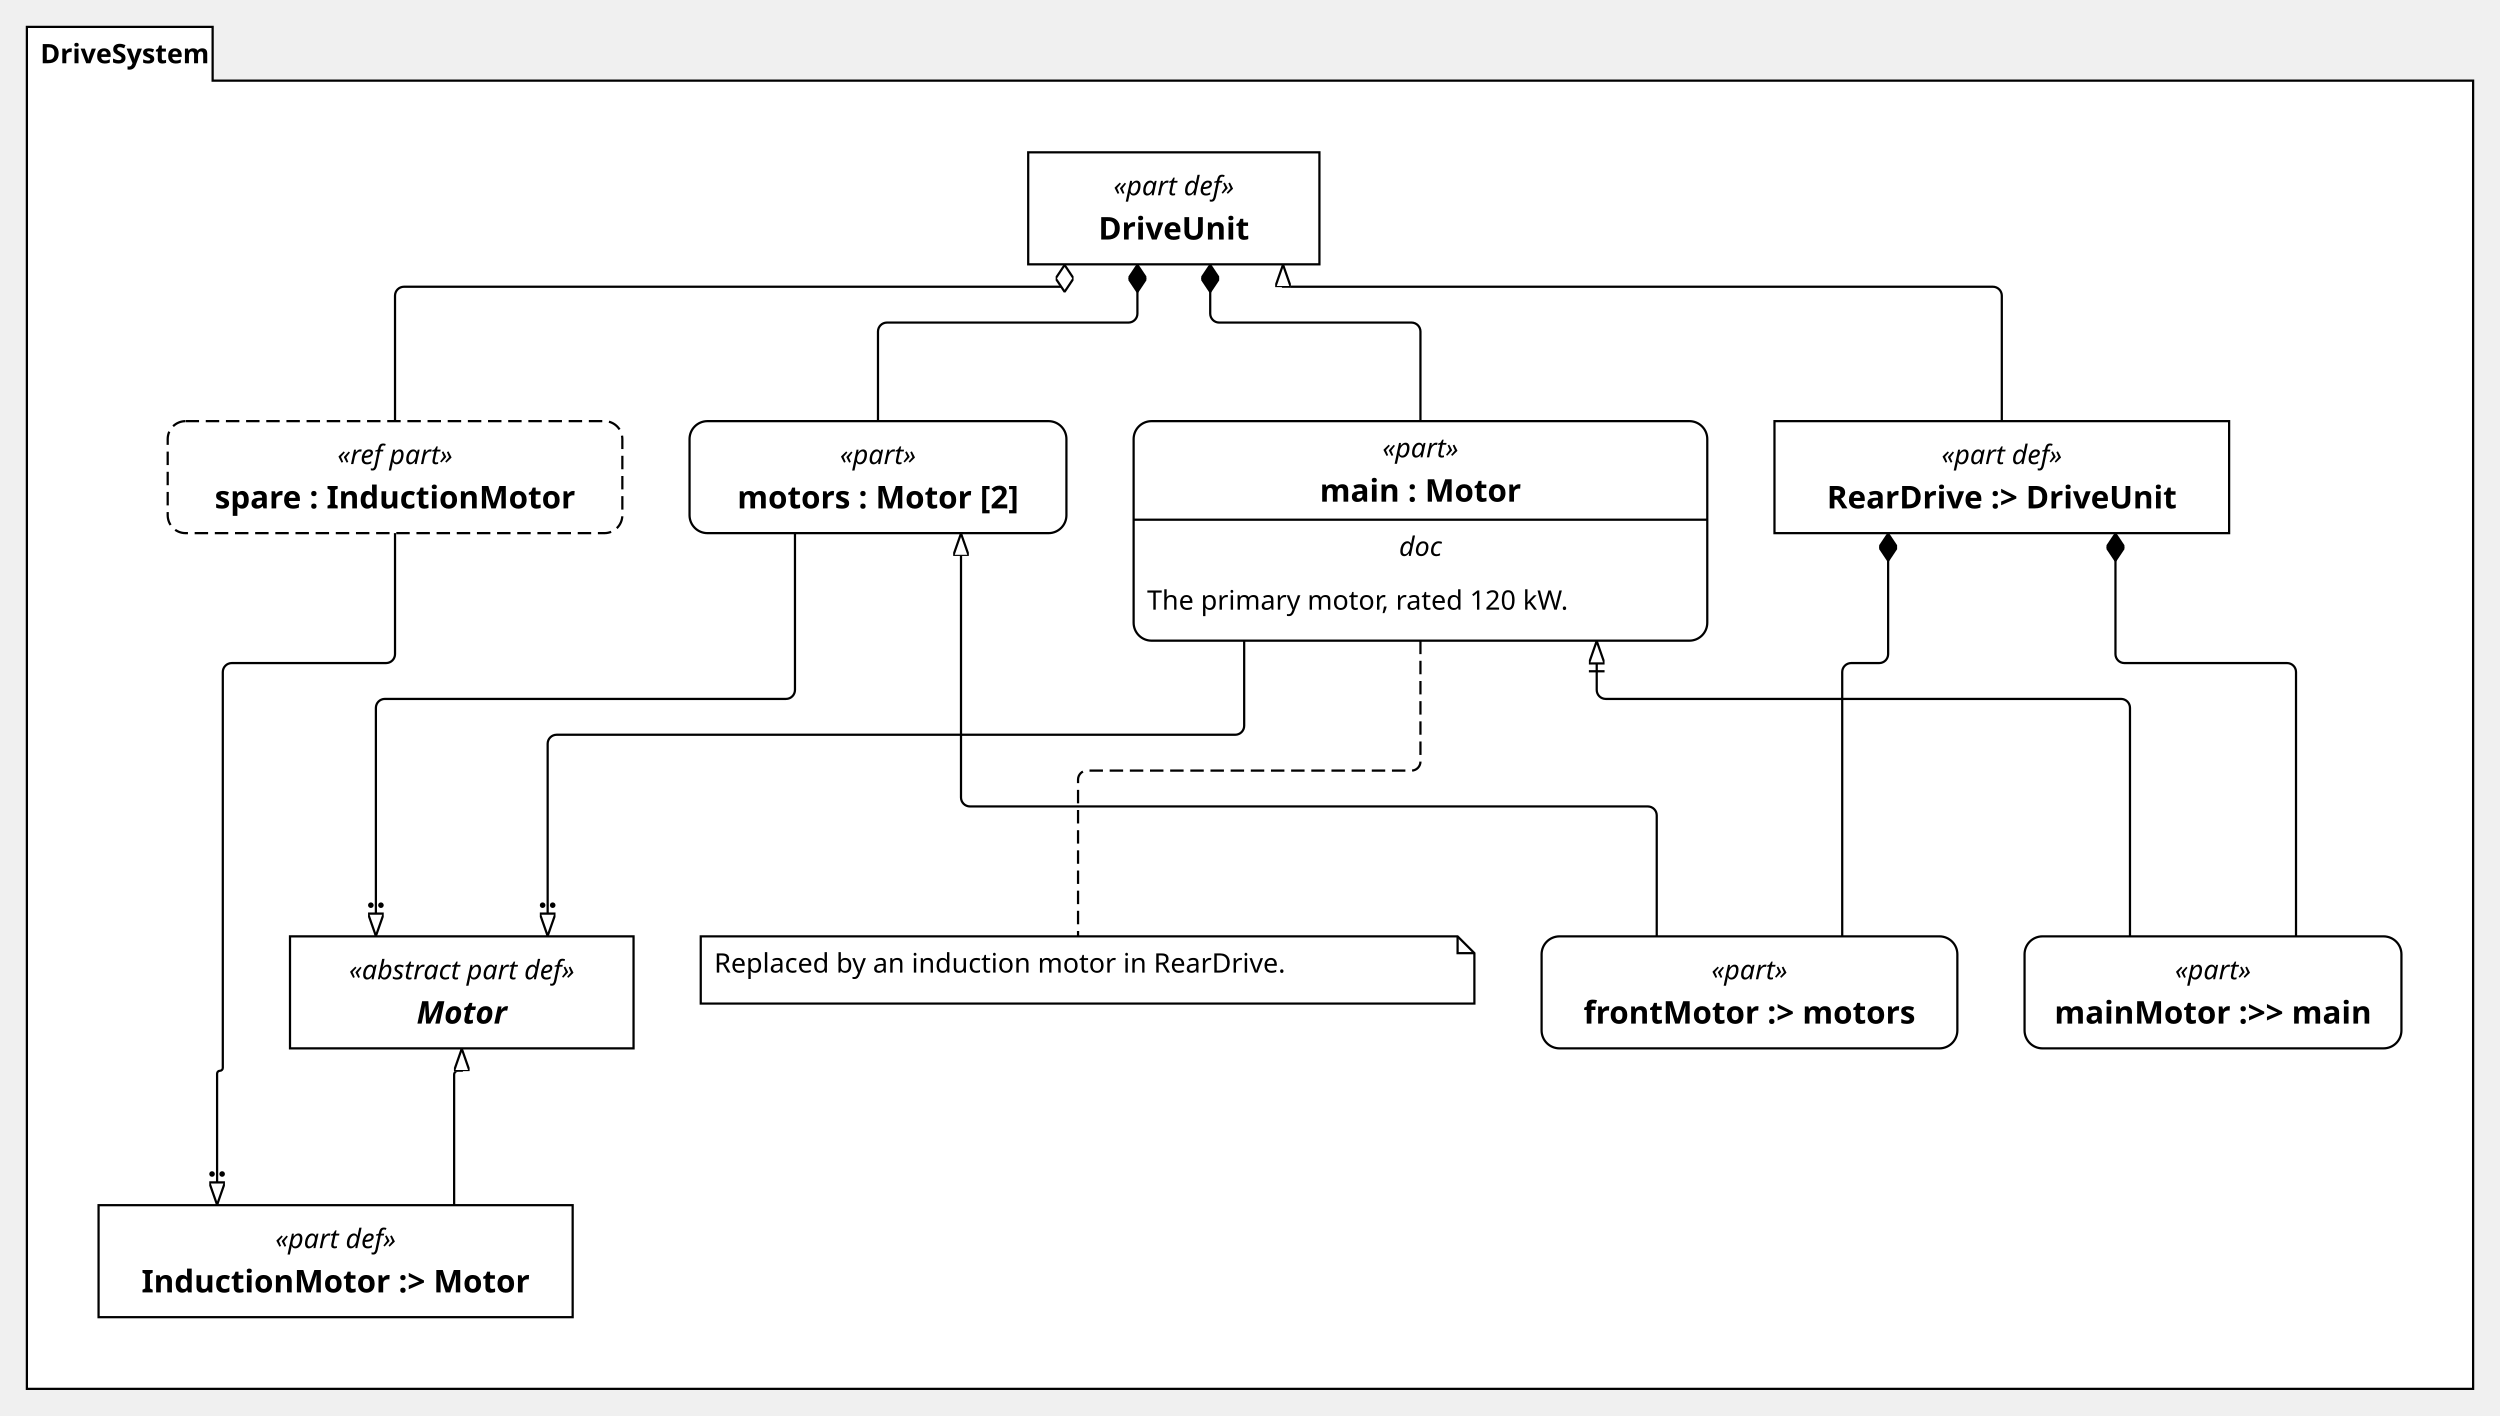
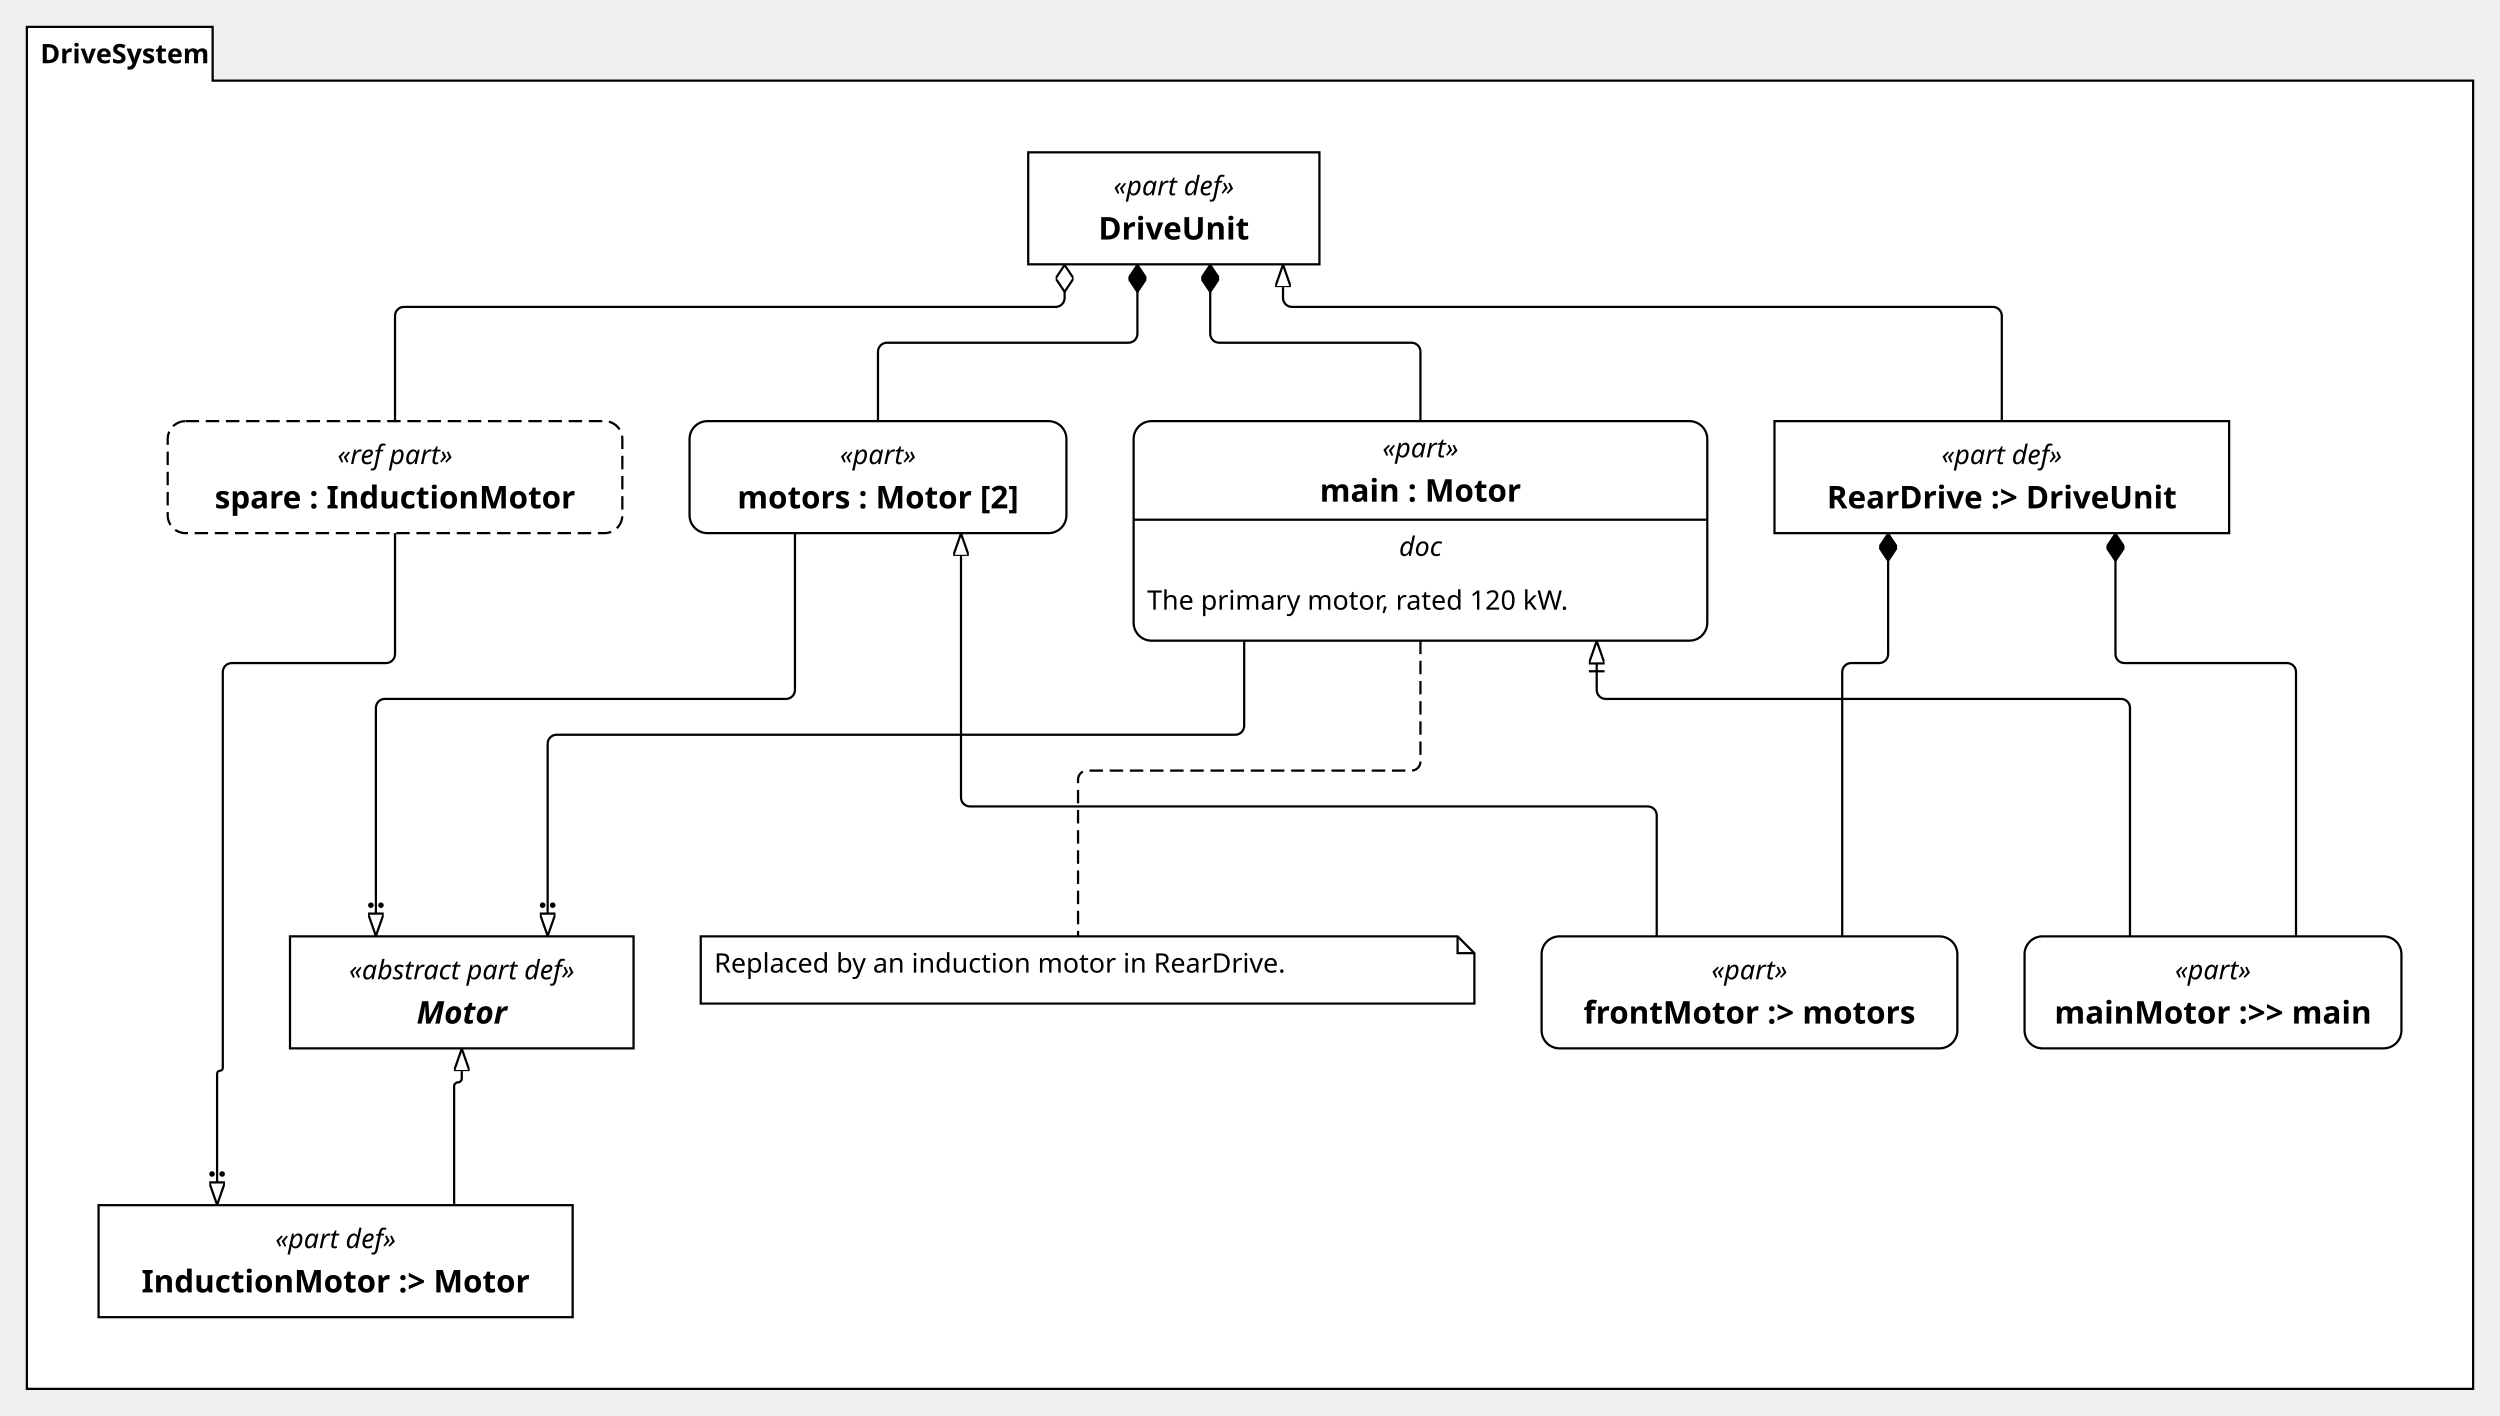
<svg xmlns="http://www.w3.org/2000/svg" width="1116.02" height="632.00" viewBox="0 0 1116.02 632.00">
  <defs>
    <marker id="line-end-open-chevron" markerWidth="10.165" markerHeight="7" refX="10.165" refY="3.5" orient="auto">
      <polyline points="0 0, 10 3.5, 0 7" fill="none" stroke="#000000" stroke-width="1.00" stroke-linejoin="bevel" />
    </marker>
    <marker id="line-end-hollow-triangle" markerWidth="10.165" markerHeight="7" refX="10.165" refY="3.5" orient="auto">
      <polygon points="0 0, 10 3.5, 0 7" fill="#FFFFFF" stroke="#000000" stroke-width="1.00" stroke-linejoin="bevel" />
    </marker>
    <marker id="line-end-filled-arrow" markerWidth="10.165" markerHeight="7" refX="10.165" refY="3.5" orient="auto">
      <polygon points="0 0, 10 3.5, 0 7" fill="#000000" stroke="#000000" stroke-width="1.00" stroke-linejoin="bevel" />
    </marker>
    <marker id="line-end-hollow-triangle-crossbar" markerWidth="14.665" markerHeight="7" refX="14.665" refY="3.5" orient="auto">
      <polygon points="4.5 0, 14.5 3.5, 4.5 7" fill="#FFFFFF" stroke="#000000" stroke-width="1.00" stroke-linejoin="bevel" />
      <line x1="1" y1="0" x2="1" y2="7" stroke="#000000" stroke-width="1.00" />
    </marker>
    <marker id="line-end-hollow-diamond" markerWidth="14" markerHeight="8" refX="13.277" refY="4" orient="auto">
      <polygon points="1 4, 7 0, 13 4, 7 8" fill="#FFFFFF" stroke="#000000" stroke-width="1.00" stroke-linejoin="bevel" />
    </marker>
    <marker id="line-end-filled-diamond" markerWidth="14" markerHeight="8" refX="13.277" refY="4" orient="auto">
      <polygon points="1 4, 7 0, 13 4, 7 8" fill="#000000" stroke="#000000" stroke-width="1.00" stroke-linejoin="bevel" />
    </marker>
    <marker id="line-end-circle" markerWidth="10" markerHeight="10" refX="9.5" refY="5" orient="auto">
      <circle cx="5" cy="5" r="4" fill="#FFFFFF" stroke="#000000" stroke-width="1.00" />
    </marker>
    <marker id="line-end-bar" markerWidth="4" markerHeight="12" refX="2.5" refY="6" orient="auto">
      <line x1="2" y1="0" x2="2" y2="12" stroke="#000000" stroke-width="1.00" />
    </marker>
    <marker id="line-end-hollow-triangle-two-dots" markerWidth="15.165" markerHeight="7" refX="15.165" refY="3.5" orient="auto">
      <polygon points="5 0, 15 3.5, 5 7" fill="#FFFFFF" stroke="#000000" stroke-width="1.00" stroke-linejoin="bevel" />
      <circle cx="1.25" cy="1.25" r="1.25" fill="#000000" />
      <circle cx="1.25" cy="5.75" r="1.25" fill="#000000" />
    </marker>
    <filter id="label-bg" x="-0.05" y="-0.05" width="1.1" height="1.1">
      <feFlood flood-color="#FFFFFF" />
      <feComposite in="SourceGraphic" operator="over" />
    </filter>
  </defs>
  <path d="M 12.00 36.00 L 12.00 12.00 L 94.92 12.00 L 94.92 36.00 L 1104.02 36.00 L 1104.02 620.00 L 12.00 620.00 Z" fill="#FFFFFF" stroke="#000000" stroke-width="1.00" />
  <text x="18.00" y="24.00" font-family="Noto Sans, sans-serif" font-size="12.00" font-weight="bold" fill="#000000" text-anchor="start" dominant-baseline="middle">DriveSystem</text>
  <rect x="129.46" y="418.00" width="153.36" height="50.00" fill="#FFFFFF" stroke="#000000" stroke-width="1.00" />
  <text x="206.14" y="433.00" font-family="Noto Sans, sans-serif" font-size="12.00" font-style="italic" fill="#000000" text-anchor="middle" dominant-baseline="middle">«abstract part def»</text>
  <text x="206.14" y="452.00" font-family="Noto Sans, sans-serif" font-size="14.00" font-weight="bold" font-style="italic" fill="#000000" text-anchor="middle" dominant-baseline="middle">Motor</text>
  <rect x="44.00" y="538.00" width="211.64" height="50.00" fill="#FFFFFF" stroke="#000000" stroke-width="1.00" />
  <text x="149.82" y="553.00" font-family="Noto Sans, sans-serif" font-size="12.00" font-style="italic" fill="#000000" text-anchor="middle" dominant-baseline="middle">«part def»</text>
  <text x="149.82" y="572.00" font-family="Noto Sans, sans-serif" font-size="14.00" font-weight="bold" fill="#000000" text-anchor="middle" dominant-baseline="middle">InductionMotor :&gt; Motor</text>
  <rect x="459.00" y="68.00" width="130.00" height="50.00" fill="#FFFFFF" stroke="#000000" stroke-width="1.00" />
  <text x="524.00" y="83.00" font-family="Noto Sans, sans-serif" font-size="12.00" font-style="italic" fill="#000000" text-anchor="middle" dominant-baseline="middle">«part def»</text>
  <text x="524.00" y="102.00" font-family="Noto Sans, sans-serif" font-size="14.00" font-weight="bold" fill="#000000" text-anchor="middle" dominant-baseline="middle">DriveUnit</text>
  <rect x="307.82" y="188.00" width="168.24" height="50.00" fill="#FFFFFF" stroke="#000000" stroke-width="1.00" rx="8.00" ry="8.00" />
  <text x="391.94" y="203.00" font-family="Noto Sans, sans-serif" font-size="12.00" font-style="italic" fill="#000000" text-anchor="middle" dominant-baseline="middle">«part»</text>
  <text x="391.94" y="222.00" font-family="Noto Sans, sans-serif" font-size="14.00" font-weight="bold" fill="#000000" text-anchor="middle" dominant-baseline="middle">motors : Motor [2]</text>
  <rect x="506.06" y="188.00" width="256.08" height="98.00" fill="#FFFFFF" stroke="#000000" stroke-width="1.00" rx="8.00" ry="8.00" />
  <text x="634.10" y="200.00" font-family="Noto Sans, sans-serif" font-size="12.00" font-style="italic" fill="#000000" text-anchor="middle" dominant-baseline="middle">«part»</text>
  <text x="634.10" y="219.00" font-family="Noto Sans, sans-serif" font-size="14.00" font-weight="bold" fill="#000000" text-anchor="middle" dominant-baseline="middle">main : Motor</text>
  <line x1="506.06" y1="232.00" x2="762.14" y2="232.00" stroke="#000000" stroke-width="1.00" />
  <text x="634.10" y="244.00" font-family="Noto Sans, sans-serif" font-size="12.00" font-style="italic" fill="#000000" text-anchor="middle" dominant-baseline="middle">doc</text>
  <text x="512.06" y="268.00" font-family="Noto Sans, sans-serif" font-size="12.00" fill="#000000" text-anchor="start" dominant-baseline="middle">The primary motor, rated 120 kW.</text>
  <path d="M 312.82 418.00 L 650.68 418.00 L 658.18 425.50 L 658.18 448.00 L 312.82 448.00 Z" fill="#FFFFFF" stroke="#000000" stroke-width="1.00" />
  <path d="M 650.68 418.00 L 650.68 425.50 L 658.18 425.50" fill="none" stroke="#000000" stroke-width="1.00" />
  <text x="318.82" y="430.00" font-family="Noto Sans, sans-serif" font-size="12.00" fill="#000000" text-anchor="start" dominant-baseline="middle">Replaced by an induction motor in RearDrive.</text>
  <rect x="74.86" y="188.00" width="202.96" height="50.00" fill="#FFFFFF" stroke="#000000" stroke-width="1.00" rx="8.00" ry="8.00" stroke-dasharray="6 3" />
  <text x="176.34" y="203.00" font-family="Noto Sans, sans-serif" font-size="12.00" font-style="italic" fill="#000000" text-anchor="middle" dominant-baseline="middle">«ref part»</text>
  <text x="176.34" y="222.00" font-family="Noto Sans, sans-serif" font-size="14.00" font-weight="bold" fill="#000000" text-anchor="middle" dominant-baseline="middle">spare : InductionMotor</text>
  <rect x="792.14" y="188.00" width="202.96" height="50.00" fill="#FFFFFF" stroke="#000000" stroke-width="1.00" />
  <text x="893.62" y="203.00" font-family="Noto Sans, sans-serif" font-size="12.00" font-style="italic" fill="#000000" text-anchor="middle" dominant-baseline="middle">«part def»</text>
  <text x="893.62" y="222.00" font-family="Noto Sans, sans-serif" font-size="14.00" font-weight="bold" fill="#000000" text-anchor="middle" dominant-baseline="middle">RearDrive :&gt; DriveUnit</text>
  <rect x="688.18" y="418.00" width="185.60" height="50.00" fill="#FFFFFF" stroke="#000000" stroke-width="1.00" rx="8.00" ry="8.00" />
  <text x="780.98" y="433.00" font-family="Noto Sans, sans-serif" font-size="12.00" font-style="italic" fill="#000000" text-anchor="middle" dominant-baseline="middle">«part»</text>
  <text x="780.98" y="452.00" font-family="Noto Sans, sans-serif" font-size="14.00" font-weight="bold" fill="#000000" text-anchor="middle" dominant-baseline="middle">frontMotor :&gt; motors</text>
  <rect x="903.78" y="418.00" width="168.24" height="50.00" fill="#FFFFFF" stroke="#000000" stroke-width="1.00" rx="8.00" ry="8.00" />
  <text x="987.90" y="433.00" font-family="Noto Sans, sans-serif" font-size="12.00" font-style="italic" fill="#000000" text-anchor="middle" dominant-baseline="middle">«part»</text>
  <text x="987.90" y="452.00" font-family="Noto Sans, sans-serif" font-size="14.00" font-weight="bold" fill="#000000" text-anchor="middle" dominant-baseline="middle">mainMotor :&gt;&gt; main</text>
  <path d="M 634.10 286.00 L 634.10 340.00 A 4.00 4.00 0 0 1 630.10 344.00 L 485.25 344.00 A 4.00 4.00 0 0 0 481.25 348.00 L 481.25 418.00" fill="none" stroke="#000000" stroke-width="1.00" stroke-dasharray="6 3" />
-   <path d="M 202.73 538.00 L 202.73 479.71 A 1.71 1.71 0 0 1 204.44 478.00 L 206.14 478.00 L 206.14 468.00" fill="none" stroke="#000000" stroke-width="1.00" marker-end="url(#line-end-hollow-triangle)" />
-   <path d="M 391.94 188.00 L 391.94 148.00 A 4.00 4.00 0 0 1 395.94 144.00 L 503.75 144.00 A 4.00 4.00 0 0 0 507.75 140.00 L 507.75 118.00" fill="none" stroke="#000000" stroke-width="1.00" marker-end="url(#line-end-filled-diamond)" />
+   <path d="M 202.73 538.00 L 202.73 484.87 A 1.71 1.71 0 0 1 204.44 483.17 L 204.44 483.17 A 1.71 1.71 0 0 0 206.14 481.46 L 206.14 468.00" fill="none" stroke="#000000" stroke-width="1.00" marker-end="url(#line-end-hollow-triangle)" />
+   <path d="M 391.94 188.00 L 391.94 157.00 A 4.00 4.00 0 0 1 395.94 153.00 L 503.75 153.00 A 4.00 4.00 0 0 0 507.75 149.00 L 507.75 118.00" fill="none" stroke="#000000" stroke-width="1.00" marker-end="url(#line-end-filled-diamond)" />
  <path d="M 354.88 238.00 L 354.88 308.00 A 4.00 4.00 0 0 1 350.88 312.00 L 171.80 312.00 A 4.00 4.00 0 0 0 167.80 316.00 L 167.80 418.00" fill="none" stroke="#000000" stroke-width="1.00" marker-end="url(#line-end-hollow-triangle-two-dots)" />
-   <path d="M 634.10 188.00 L 634.10 148.00 A 4.00 4.00 0 0 0 630.10 144.00 L 544.25 144.00 A 4.00 4.00 0 0 1 540.25 140.00 L 540.25 118.00" fill="none" stroke="#000000" stroke-width="1.00" marker-end="url(#line-end-filled-diamond)" />
+   <path d="M 634.10 188.00 L 634.10 157.00 A 4.00 4.00 0 0 0 630.10 153.00 L 544.25 153.00 A 4.00 4.00 0 0 1 540.25 149.00 L 540.25 118.00" fill="none" stroke="#000000" stroke-width="1.00" marker-end="url(#line-end-filled-diamond)" />
  <path d="M 555.41 286.00 L 555.41 324.00 A 4.00 4.00 0 0 1 551.41 328.00 L 248.48 328.00 A 4.00 4.00 0 0 0 244.48 332.00 L 244.48 418.00" fill="none" stroke="#000000" stroke-width="1.00" marker-end="url(#line-end-hollow-triangle-two-dots)" />
-   <path d="M 176.34 188.00 L 176.34 132.00 A 4.00 4.00 0 0 1 180.34 128.00 L 475.25 128.00 L 475.25 118.00" fill="none" stroke="#000000" stroke-width="1.00" marker-end="url(#line-end-hollow-diamond)" />
+   <path d="M 176.34 188.00 L 176.34 141.00 A 4.00 4.00 0 0 1 180.34 137.00 L 471.25 137.00 A 4.00 4.00 0 0 0 475.25 133.00 L 475.25 118.00" fill="none" stroke="#000000" stroke-width="1.00" marker-end="url(#line-end-hollow-diamond)" />
  <path d="M 176.34 238.00 L 176.34 292.00 A 4.00 4.00 0 0 1 172.34 296.00 L 103.46 296.00 A 4.00 4.00 0 0 0 99.46 300.00 L 99.46 476.72 A 1.28 1.28 0 0 1 98.19 478.00 L 98.19 478.00 A 1.28 1.28 0 0 0 96.91 479.28 L 96.91 538.00" fill="none" stroke="#000000" stroke-width="1.00" marker-end="url(#line-end-hollow-triangle-two-dots)" />
-   <path d="M 893.62 188.00 L 893.62 132.00 A 4.00 4.00 0 0 0 889.62 128.00 L 572.75 128.00 L 572.75 118.00" fill="none" stroke="#000000" stroke-width="1.00" marker-end="url(#line-end-hollow-triangle)" />
+   <path d="M 893.62 188.00 L 893.62 141.00 A 4.00 4.00 0 0 0 889.62 137.00 L 576.75 137.00 A 4.00 4.00 0 0 1 572.75 133.00 L 572.75 118.00" fill="none" stroke="#000000" stroke-width="1.00" marker-end="url(#line-end-hollow-triangle)" />
  <path d="M 822.38 418.00 L 822.38 300.00 A 4.00 4.00 0 0 1 826.38 296.00 L 838.88 296.00 A 4.00 4.00 0 0 0 842.88 292.00 L 842.88 238.00" fill="none" stroke="#000000" stroke-width="1.00" marker-end="url(#line-end-filled-diamond)" />
  <path d="M 739.58 418.00 L 739.58 364.00 A 4.00 4.00 0 0 0 735.58 360.00 L 433.00 360.00 A 4.00 4.00 0 0 1 429.00 356.00 L 429.00 238.00" fill="none" stroke="#000000" stroke-width="1.00" marker-end="url(#line-end-hollow-triangle)" />
  <path d="M 1024.96 418.00 L 1024.96 300.00 A 4.00 4.00 0 0 0 1020.96 296.00 L 948.36 296.00 A 4.00 4.00 0 0 1 944.36 292.00 L 944.36 238.00" fill="none" stroke="#000000" stroke-width="1.00" marker-end="url(#line-end-filled-diamond)" />
  <path d="M 950.84 418.00 L 950.84 316.00 A 4.00 4.00 0 0 0 946.84 312.00 L 716.79 312.00 A 4.00 4.00 0 0 1 712.79 308.00 L 712.79 286.00" fill="none" stroke="#000000" stroke-width="1.00" marker-end="url(#line-end-hollow-triangle-crossbar)" />
</svg>
